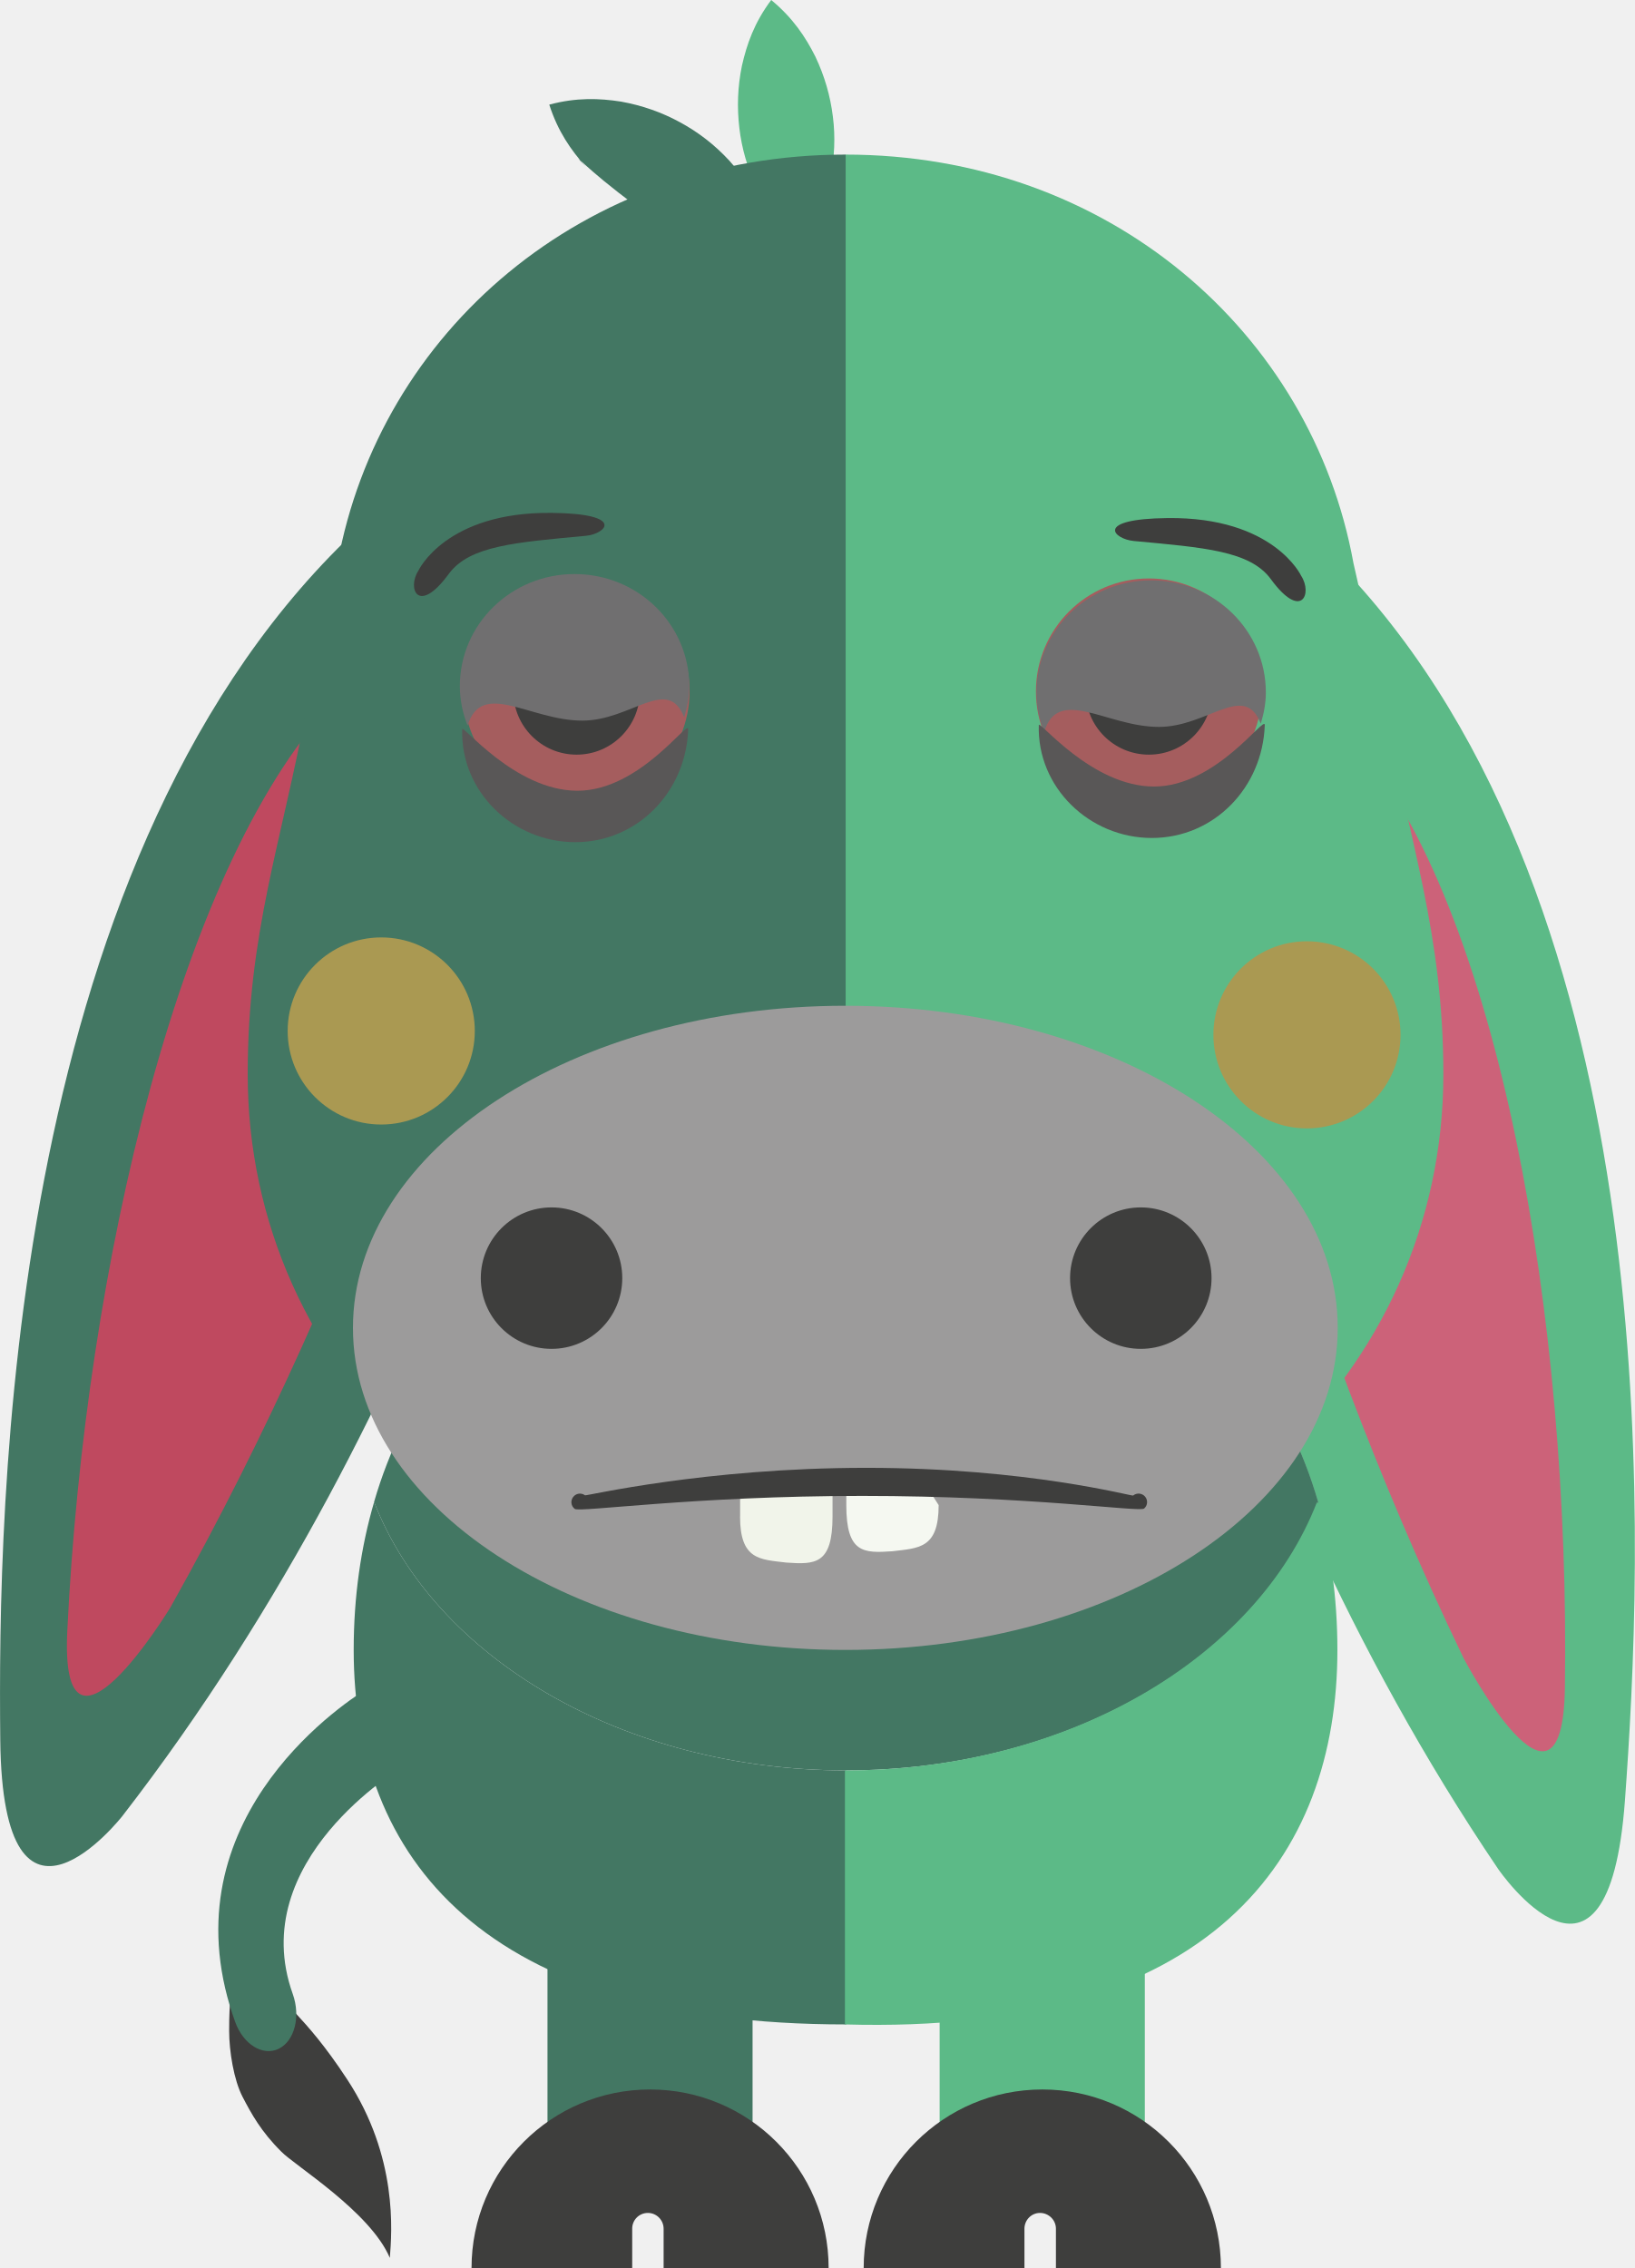
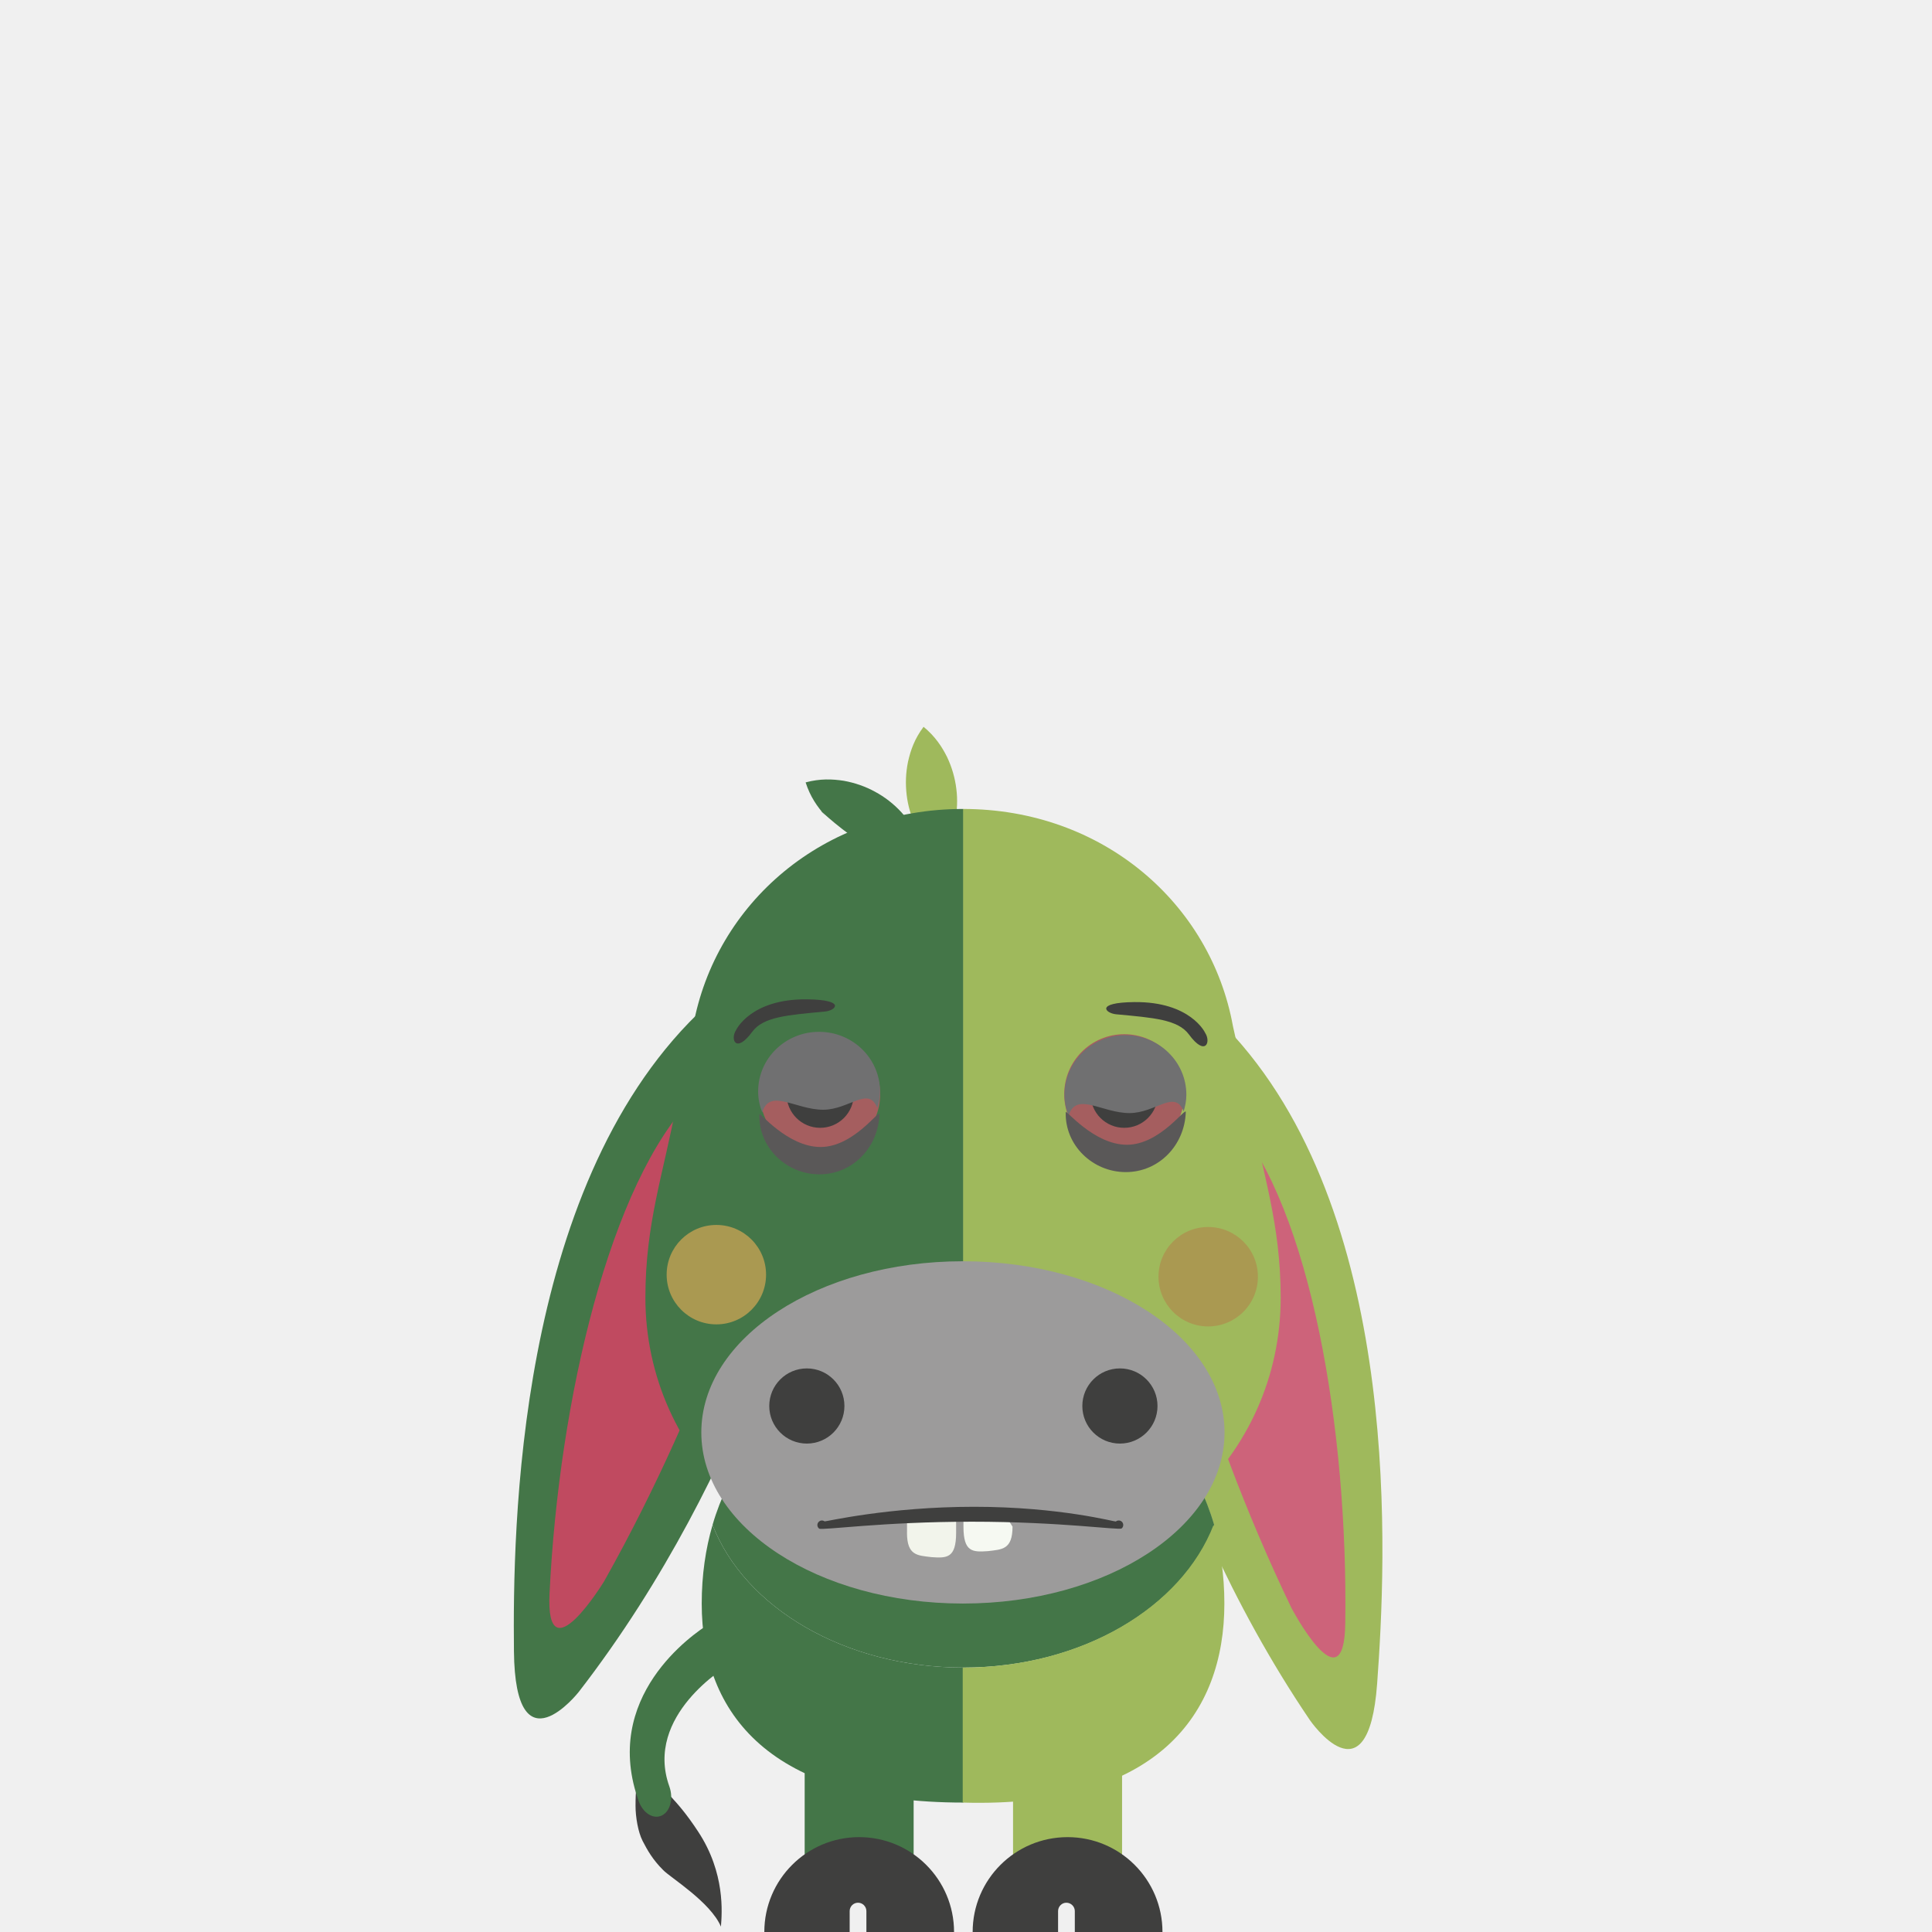
- <svg xmlns="http://www.w3.org/2000/svg" version="1.1" id="Layer_1" x="0px" y="0px" width="48.557px" height="67.371px" viewBox="0 0 48.557 67.371" enable-background="new 0 0 48.557 67.371" xml:space="preserve">
-   <g>
-     <g>
-       <g>
-         <g>
-           <path fill="#5CBA87" d="M33.262,27.962c0,0,2.34,14.425,11.236,27.558c0,0,3.266,4.765,3.764-2.033      c0.498-6.801,1.486-25.706-7.997-36.202L33.262,27.962z" />
-         </g>
-       </g>
-       <g>
-         <g>
-           <path fill="#CC6279" d="M36.167,28.486c0,0,1.982,9.717,7.302,20.768c0,0,2.945,5.597,3.01,0.873      c0.159-10.851-1.929-23.155-6.304-28.199L36.167,28.486z" />
-         </g>
-       </g>
-     </g>
-   </g>
-   <g>
-     <g>
-       <g>
-         <g>
-           <path fill="#437763" d="M16.586,27.151c0,0-3.244,14.248-12.951,26.794c0,0-3.558,4.55-3.627-2.264      c-0.069-6.82,0.137-25.75,10.262-35.628L16.586,27.151z" />
-         </g>
-       </g>
-       <g>
-         <g>
-           <path fill="#BF495F" d="M13.654,27.491c0,0-2.592,9.572-8.597,20.264c0,0-3.292,5.403-3.058,0.684      c0.527-10.838,3.385-22.987,8.066-27.746L13.654,27.491z" />
+ <svg xmlns="http://www.w3.org/2000/svg" version="1.1" id="Layer_1" x="0px" y="0px" width="108px" height="108px" viewBox="0 0 108 108" enable-background="new 0 0 108 108" xml:space="preserve">
+   <g>
+     <g>
+       <g>
+         <g>
+           <path fill="#9FB95C" d="M61.983,68.591c0,0,2.34,14.425,11.236,27.558c0,0,3.266,4.766,3.764-2.033      c0.498-6.801,1.486-25.705-7.997-36.201L61.983,68.591z" />
+         </g>
+       </g>
+       <g>
+         <g>
+           <path fill="#CD637A" d="M64.889,69.115c0,0,1.981,9.717,7.302,20.768c0,0,2.945,5.598,3.01,0.873      c0.159-10.852-1.929-23.154-6.304-28.199L64.889,69.115z" />
+         </g>
+       </g>
+     </g>
+   </g>
+   <g>
+     <g>
+       <g>
+         <g>
+           <path fill="#447648" d="M45.308,67.779c0,0-3.244,14.248-12.951,26.795c0,0-3.558,4.55-3.627-2.264      c-0.069-6.82,0.137-25.75,10.262-35.629L45.308,67.779z" />
+         </g>
+       </g>
+       <g>
+         <g>
+           <path fill="#C04A60" d="M42.375,68.12c0,0-2.592,9.571-8.597,20.264c0,0-3.292,5.403-3.058,0.685      c0.526-10.838,3.385-22.987,8.065-27.746L42.375,68.12z" />
        </g>
      </g>
    </g>
  </g>
  <g>
    <g>
      <g>
        <g opacity="0.39">
          <g>
-             <path fill="#C6CCD6" d="M25.132,52.589c6.635,0,12.231-3.363,14.018-7.974c-1.787-6.161-7.383-9.528-14.018-9.528       c-6.64,0-12.234,3.367-14.021,9.528C12.898,49.226,18.494,52.589,25.132,52.589z" />
-           </g>
-         </g>
-         <g>
-           <g>
-             <path fill="#437763" d="M25.132,52.589c6.635,0,12.231-3.363,14.018-7.974c-1.787-6.161-7.383-9.528-14.018-9.528       c-6.64,0-12.234,3.367-14.021,9.528C12.898,49.226,18.494,52.589,25.132,52.589z" />
-           </g>
-         </g>
-         <g>
-           <g>
-             <path fill="#437763" d="M11.112,44.616c-0.391,1.337-0.607,2.803-0.607,4.396c0,6.142,3.799,11.124,14.628,11.124v-7.546       C18.494,52.589,12.898,49.226,11.112,44.616z" />
-           </g>
-         </g>
-         <g>
-           <g>
-             <path fill="#5CBA87" d="M39.117,44.616c0.389,1.337,0.605,2.803,0.605,4.396c0,6.142-3.715,11.437-14.627,11.124v-7.546       C31.734,52.589,37.33,49.226,39.117,44.616z" />
-           </g>
-         </g>
-       </g>
-     </g>
-     <g>
-       <g>
-         <g>
-           <rect x="16.261" y="56.247" fill="#437763" width="6.091" height="8.398" />
-         </g>
-       </g>
-       <g>
-         <g>
-           <rect x="27.908" y="56.247" fill="#5CBA87" width="6.094" height="8.398" />
-         </g>
-       </g>
-       <g>
-         <g>
-           <g>
-             <path fill="#3E3E3D" d="M19.244,65.735c0.256,0,0.466,0.212,0.466,0.469v1.167h4.901c0-2.929-2.375-5.303-5.304-5.303       c-2.928,0-5.302,2.374-5.302,5.303h4.772v-1.167C18.776,65.943,18.983,65.735,19.244,65.735z" />
-           </g>
-         </g>
-       </g>
-       <g>
-         <g>
-           <g>
-             <path fill="#3E3E3D" d="M30.889,65.735c0.26,0,0.473,0.212,0.473,0.469v1.167h4.9c0-2.929-2.375-5.303-5.303-5.303       c-2.932,0-5.307,2.374-5.307,5.303h4.775v-1.167C30.428,65.943,30.635,65.735,30.889,65.735z" />
-           </g>
-         </g>
-       </g>
-     </g>
-   </g>
-   <g>
-     <g>
-       <g>
-         <g>
-           <path fill="#437763" d="M16.314,3.108c0.812-0.217,1.49-0.189,2.13-0.09c0.632,0.114,1.216,0.32,1.751,0.613      c0.534,0.288,1.024,0.663,1.461,1.135c0.432,0.481,0.823,1.037,1.08,1.842c-0.814,0.221-1.495,0.193-2.133,0.094      c-0.632-0.112-1.212-0.321-1.747-0.615c-1.422-1.035-2.061-1.791-1.462-1.14C16.964,4.465,16.571,3.909,16.314,3.108z" />
-         </g>
-       </g>
-       <g>
-         <g>
-           <path fill="#5CBA87" d="M22.906,0c0.648,0.535,1.021,1.104,1.311,1.681c0.277,0.583,0.445,1.176,0.52,1.78      c0.078,0.603,0.051,1.223-0.078,1.853c-0.141,0.63-0.365,1.272-0.871,1.947c-0.652-0.536-1.027-1.102-1.313-1.683      c-0.276-0.581-0.446-1.175-0.516-1.779c-0.071-0.605-0.053-1.221,0.078-1.851C22.181,1.316,22.401,0.674,22.906,0z" />
-         </g>
-       </g>
-     </g>
-     <g>
-       <g>
-         <g>
-           <path fill="#5CBA87" d="M41.127,21.053c-0.27-1.448-0.928-4.324-0.928-4.324C38.957,9.882,32.928,4.592,25.108,4.592v43.346      c10.326,0,17.761-7.175,17.761-16.026C42.869,27.717,41.861,25.025,41.127,21.053z" />
-         </g>
-       </g>
-       <g>
-         <g>
-           <g>
-             <path fill="#437763" d="M9.102,21.053c0.268-1.448,0.925-4.324,0.925-4.324c1.244-6.847,7.272-12.137,15.09-12.137v43.346       c-10.322,0-17.76-7.175-17.76-16.026C7.356,27.717,8.365,25.025,9.102,21.053z" />
-           </g>
-         </g>
-       </g>
-     </g>
-     <g>
-       <g>
-         <path fill="#9C9B9B" d="M39.732,39.445c0,5.284-6.549,9.566-14.625,9.566c-8.077,0-14.624-4.282-14.624-9.566     c0-5.287,6.548-9.569,14.624-9.569S39.732,34.158,39.732,39.445z" />
-       </g>
-     </g>
-     <g>
-       <g>
-         <g>
-           <circle fill="#3E3E3D" cx="16.381" cy="37.967" r="2.101" />
-         </g>
-       </g>
-       <g>
-         <g>
-           <circle fill="#3E3E3D" cx="33.883" cy="37.967" r="2.101" />
-         </g>
-       </g>
-     </g>
-     <g>
-       <g>
-         <g>
-           <circle fill="#A55D5E" cx="17.126" cy="20.538" r="3.355" />
-         </g>
-       </g>
-     </g>
-     <g>
-       <g>
-         <g>
-           <circle fill="#A55D5E" cx="34.123" cy="20.538" r="3.355" />
-         </g>
-       </g>
-     </g>
-     <g>
-       <g>
-         <g>
-           <circle fill="#3E3E3D" cx="34.123" cy="20.538" r="1.879" />
-         </g>
-       </g>
-     </g>
-     <g>
-       <g>
-         <circle fill="#FFFFFF" cx="17.872" cy="20.096" r="0.664" />
-       </g>
-     </g>
-     <g>
-       <g>
-         <circle fill="#FFFFFF" cx="35.096" cy="20.147" r="0.664" />
-       </g>
-     </g>
-     <g>
-       <g>
-         <g>
-           <path fill="#F1F4EA" d="M21.98,45.046c0,1.298,0.595,1.275,1.372,1.37l0,0c0.858,0.06,1.375,0.062,1.375-1.37v-0.874      c0,0.147-2.745-0.204-2.745-0.204v1.078H21.98z" />
-         </g>
-       </g>
-       <g>
-         <g>
-           <path fill="#F5F8F1" d="M27.879,44.709c0,1.299-0.596,1.275-1.373,1.371l0,0c-0.859,0.059-1.37,0.062-1.37-1.371v-0.873      c0,0.146,2.485,0.471,2.485,0.471L27.879,44.709L27.879,44.709z" />
-         </g>
-       </g>
-     </g>
-     <g>
-       <g>
-         <g>
-           <circle fill="#3E3E3D" cx="17.126" cy="20.538" r="1.879" />
-         </g>
-       </g>
-     </g>
-   </g>
-   <g>
-     <g>
-       <g>
-         <path fill="#3E3E3D" d="M11.578,67.07c0.062-0.768,0.245-2.999-1.266-5.301c-0.664-1.014-1.157-1.56-1.532-1.967     c-0.383-0.402-1.251-1.107-1.839-1.344c-0.066,0.769-0.137,0.909-0.135,1.871c0,0.6,0.138,1.453,0.397,1.955     c0.261,0.502,0.551,1.035,1.15,1.628C8.736,64.316,10.997,65.696,11.578,67.07z" />
-       </g>
-     </g>
-     <g>
-       <g>
-         <g>
-           <path fill="#437763" d="M6.688,59.062c0.076,0.324,0.173,0.655,0.295,0.995c0.241,0.671,0.82,1.03,1.292,0.803      c0.473-0.228,0.66-0.955,0.421-1.626c-1.425-3.972,3.224-6.725,3.27-6.752c0.457-0.266,0.614-1.013,0.343-1.669      c-0.268-0.657-0.857-0.972-1.315-0.706C10.752,50.248,5.382,53.449,6.688,59.062z" />
-         </g>
-       </g>
-     </g>
-   </g>
-   <circle fill="#AA9952" cx="11.323" cy="30.625" r="2.779" />
-   <path fill="#AA9952" d="M41.597,30.739c0,1.535-1.242,2.78-2.783,2.78c-1.533,0-2.775-1.245-2.775-2.78  c0-1.534,1.242-2.778,2.775-2.778C40.354,27.961,41.597,29.205,41.597,30.739z" />
-   <path fill="#3E3E3D" d="M12.427,16.951c0,0,0.809-1.751,3.965-1.716c2.216,0.025,1.6,0.626,1.008,0.681  c-2.091,0.197-3.454,0.291-4.072,1.133C12.418,18.292,12.083,17.479,12.427,16.951z" />
-   <path fill="#3E3E3D" d="M38.646,17.105c0,0-0.809-1.751-3.965-1.716c-2.217,0.025-1.6,0.626-1.008,0.681  c2.09,0.196,3.455,0.291,4.072,1.133C38.654,18.446,38.99,17.634,38.646,17.105z" />
-   <g>
-     <g>
-       <g>
-         <path fill="#595757" d="M17.15,23.489c1.854,0,3.301-2.146,3.29-1.827c-0.062,1.853-1.502,3.355-3.355,3.355     s-3.413-1.503-3.357-3.355C13.732,21.5,15.297,23.489,17.15,23.489z" />
-       </g>
-     </g>
-   </g>
-   <g>
-     <g>
-       <g>
-         <path fill="#3E3E3D" d="M25.604,44.436c-4.983,0-8.388,0.496-8.533,0.386c-0.112-0.084-0.133-0.241-0.049-0.352     c0.084-0.113,0.241-0.135,0.354-0.052c0.033,0.026,3.545-0.816,8.354-0.816c4.799,0,7.893,0.851,7.925,0.823     c0.106-0.088,0.267-0.074,0.356,0.033s0.075,0.266-0.031,0.354C33.843,44.924,30.595,44.436,25.604,44.436z" />
-       </g>
-     </g>
-   </g>
-   <path fill="#706F70" d="M34.42,21.593c1.457,0,2.539-1.351,3.026-0.096c0.09-0.297,0.151-0.605,0.151-0.928  c0-1.84-1.525-3.33-3.408-3.33c-1.881,0-3.405,1.49-3.405,3.33c0,0.415,0.087,0.809,0.229,1.175  C31.426,20.361,32.871,21.593,34.42,21.593z" />
-   <path fill="#706F70" d="M17.295,21.406c1.457,0,2.539-1.351,3.026-0.096c0.09-0.297,0.151-0.605,0.151-0.928  c0-1.84-1.525-3.33-3.408-3.33c-1.882,0-3.406,1.49-3.406,3.33c0,0.415,0.086,0.809,0.23,1.175  C14.301,20.174,15.746,21.406,17.295,21.406z" />
-   <g>
-     <g>
-       <g>
-         <path fill="#595757" d="M34.275,23.364c1.854,0,3.301-2.146,3.29-1.827c-0.062,1.853-1.502,3.355-3.355,3.355     s-3.413-1.503-3.357-3.355C30.857,21.375,32.422,23.364,34.275,23.364z" />
+             <path fill="#C6CCD6" d="M53.854,93.218c6.635,0,12.23-3.362,14.018-7.974c-1.787-6.161-7.383-9.528-14.018-9.528       c-6.64,0-12.234,3.367-14.021,9.528C41.619,89.855,47.216,93.218,53.854,93.218z" />
+           </g>
+         </g>
+         <g>
+           <g>
+             <path fill="#447648" d="M53.854,93.218c6.635,0,12.23-3.362,14.018-7.974c-1.787-6.161-7.383-9.528-14.018-9.528       c-6.64,0-12.234,3.367-14.021,9.528C41.619,89.855,47.216,93.218,53.854,93.218z" />
+           </g>
+         </g>
+         <g>
+           <g>
+             <path fill="#447648" d="M39.833,85.245c-0.391,1.337-0.606,2.803-0.606,4.396c0,6.143,3.799,11.124,14.628,11.124v-7.546       C47.216,93.218,41.619,89.855,39.833,85.245z" />
+           </g>
+         </g>
+         <g>
+           <g>
+             <path fill="#9FB95C" d="M67.839,85.245c0.389,1.337,0.604,2.803,0.604,4.396c0,6.143-3.715,11.438-14.627,11.124v-7.546       C60.455,93.218,66.052,89.855,67.839,85.245z" />
+           </g>
+         </g>
+       </g>
+     </g>
+     <g>
+       <g>
+         <g>
+           <rect x="44.982" y="96.876" fill="#447648" width="6.091" height="8.397" />
+         </g>
+       </g>
+       <g>
+         <g>
+           <rect x="56.63" y="96.876" fill="#9FB95C" width="6.094" height="8.397" />
+         </g>
+       </g>
+       <g>
+         <g>
+           <g>
+             <path fill="#3F3F3E" d="M47.966,106.363c0.256,0,0.466,0.213,0.466,0.47V108h4.9c0-2.93-2.375-5.303-5.304-5.303       c-2.928,0-5.302,2.373-5.302,5.303h4.771v-1.167C47.497,106.572,47.704,106.363,47.966,106.363z" />
+           </g>
+         </g>
+       </g>
+       <g>
+         <g>
+           <g>
+             <path fill="#3F3F3E" d="M59.61,106.363c0.26,0,0.473,0.213,0.473,0.47V108h4.9c0-2.93-2.375-5.303-5.303-5.303       c-2.933,0-5.308,2.373-5.308,5.303h4.775v-1.167C59.149,106.572,59.356,106.363,59.61,106.363z" />
+           </g>
+         </g>
+       </g>
+     </g>
+   </g>
+   <g>
+     <g>
+       <g>
+         <g>
+           <path fill="#447648" d="M45.035,43.736c0.812-0.217,1.49-0.188,2.13-0.09c0.633,0.114,1.217,0.32,1.751,0.613      c0.534,0.288,1.024,0.663,1.462,1.135c0.432,0.481,0.822,1.037,1.079,1.842c-0.813,0.222-1.494,0.193-2.133,0.095      c-0.632-0.112-1.212-0.321-1.747-0.615c-1.422-1.035-2.061-1.791-1.462-1.14C45.686,45.094,45.292,44.538,45.035,43.736z" />
+         </g>
+       </g>
+       <g>
+         <g>
+           <path fill="#9FB95C" d="M51.628,40.629c0.647,0.535,1.021,1.104,1.311,1.682c0.277,0.582,0.445,1.176,0.52,1.779      c0.078,0.604,0.052,1.223-0.077,1.854c-0.142,0.629-0.365,1.271-0.871,1.946c-0.652-0.536-1.027-1.102-1.313-1.683      c-0.275-0.581-0.446-1.176-0.516-1.779c-0.071-0.605-0.053-1.221,0.078-1.851C50.902,41.945,51.122,41.303,51.628,40.629z" />
+         </g>
+       </g>
+     </g>
+     <g>
+       <g>
+         <g>
+           <path fill="#9FB95C" d="M69.849,61.682c-0.271-1.447-0.928-4.324-0.928-4.324c-1.242-6.847-7.271-12.137-15.092-12.137v43.346      c10.326,0,17.762-7.174,17.762-16.025C71.591,68.346,70.582,65.654,69.849,61.682z" />
+         </g>
+       </g>
+       <g>
+         <g>
+           <g>
+             <path fill="#447648" d="M37.823,61.682c0.269-1.447,0.925-4.324,0.925-4.324c1.244-6.847,7.272-12.137,15.091-12.137v43.346       c-10.322,0-17.761-7.174-17.761-16.025C36.077,68.346,37.087,65.654,37.823,61.682z" />
+           </g>
+         </g>
+       </g>
+     </g>
+     <g>
+       <g>
+         <path fill="#9C9B9B" d="M68.453,80.074c0,5.283-6.549,9.565-14.625,9.565c-8.077,0-14.624-4.282-14.624-9.565     c0-5.287,6.549-9.569,14.624-9.569C61.904,70.505,68.453,74.787,68.453,80.074z" />
+       </g>
+     </g>
+     <g>
+       <g>
+         <g>
+           <circle fill="#3F3F3E" cx="45.103" cy="78.596" r="2.101" />
+         </g>
+       </g>
+       <g>
+         <g>
+           <circle fill="#3F3F3E" cx="62.604" cy="78.596" r="2.101" />
+         </g>
+       </g>
+     </g>
+     <g>
+       <g>
+         <g>
+           <circle fill="#A55E5F" cx="45.848" cy="61.167" r="3.354" />
+         </g>
+       </g>
+     </g>
+     <g>
+       <g>
+         <g>
+           <circle fill="#A55E5F" cx="62.845" cy="61.167" r="3.354" />
+         </g>
+       </g>
+     </g>
+     <g>
+       <g>
+         <g>
+           <circle fill="#3F3F3E" cx="62.845" cy="61.167" r="1.879" />
+         </g>
+       </g>
+     </g>
+     <g>
+       <g>
+         <circle fill="#FFFFFF" cx="46.594" cy="60.725" r="0.664" />
+       </g>
+     </g>
+     <g>
+       <g>
+         <circle fill="#FFFFFF" cx="63.817" cy="60.775" r="0.664" />
+       </g>
+     </g>
+     <g>
+       <g>
+         <g>
+           <path fill="#F2F4EB" d="M50.701,85.675c0,1.298,0.596,1.274,1.372,1.37l0,0c0.858,0.061,1.375,0.062,1.375-1.37v-0.874      c0,0.146-2.745-0.204-2.745-0.204v1.078H50.701z" />
+         </g>
+       </g>
+       <g>
+         <g>
+           <path fill="#F6F9F2" d="M56.601,85.338c0,1.299-0.596,1.275-1.373,1.371l0,0c-0.859,0.059-1.37,0.062-1.37-1.371v-0.873      c0,0.146,2.485,0.471,2.485,0.471L56.601,85.338L56.601,85.338z" />
+         </g>
+       </g>
+     </g>
+     <g>
+       <g>
+         <g>
+           <circle fill="#3F3F3E" cx="45.848" cy="61.167" r="1.879" />
+         </g>
+       </g>
+     </g>
+   </g>
+   <g>
+     <g>
+       <g>
+         <path fill="#3F3F3E" d="M40.3,107.699c0.062-0.769,0.245-3-1.267-5.301c-0.664-1.015-1.157-1.561-1.532-1.968     c-0.383-0.401-1.251-1.106-1.839-1.344c-0.065,0.769-0.137,0.909-0.135,1.871c0,0.601,0.138,1.453,0.397,1.955     c0.261,0.502,0.551,1.034,1.149,1.628C37.457,104.945,39.719,106.324,40.3,107.699z" />
+       </g>
+     </g>
+     <g>
+       <g>
+         <g>
+           <path fill="#447648" d="M35.409,99.691c0.076,0.323,0.173,0.654,0.295,0.994c0.241,0.672,0.82,1.03,1.292,0.803      c0.474-0.228,0.66-0.955,0.421-1.625c-1.425-3.973,3.225-6.726,3.271-6.752c0.457-0.267,0.614-1.014,0.343-1.67      c-0.268-0.656-0.856-0.972-1.314-0.705C39.474,90.877,34.104,94.078,35.409,99.691z" />
+         </g>
+       </g>
+     </g>
+   </g>
+   <circle fill="#AA9951" cx="40.045" cy="71.254" r="2.779" />
+   <path fill="#AA9951" d="M70.318,71.368c0,1.534-1.242,2.78-2.783,2.78c-1.532,0-2.774-1.246-2.774-2.78s1.242-2.778,2.774-2.778  C69.075,68.59,70.318,69.834,70.318,71.368z" />
+   <path fill="#3F3F3E" d="M41.148,57.58c0,0,0.809-1.751,3.965-1.717c2.216,0.025,1.601,0.627,1.008,0.682  c-2.091,0.197-3.454,0.291-4.071,1.133C41.14,58.921,40.805,58.107,41.148,57.58z" />
+   <path fill="#3F3F3E" d="M67.367,57.734c0,0-0.809-1.752-3.965-1.717c-2.217,0.025-1.6,0.627-1.008,0.682  c2.09,0.195,3.455,0.291,4.072,1.133C67.375,59.074,67.712,58.263,67.367,57.734z" />
+   <g>
+     <g>
+       <g>
+         <path fill="#5A5858" d="M45.871,64.118c1.854,0,3.302-2.146,3.29-1.827c-0.062,1.854-1.502,3.355-3.354,3.355     c-1.854,0-3.413-1.504-3.357-3.355C42.453,62.129,44.019,64.118,45.871,64.118z" />
+       </g>
+     </g>
+   </g>
+   <g>
+     <g>
+       <g>
+         <path fill="#3F3F3E" d="M54.325,85.064c-4.982,0-8.388,0.496-8.533,0.387c-0.111-0.084-0.133-0.241-0.049-0.352     c0.084-0.113,0.241-0.136,0.354-0.053c0.033,0.025,3.545-0.816,8.354-0.816c4.799,0,7.894,0.852,7.925,0.823     c0.106-0.088,0.268-0.073,0.356,0.033s0.075,0.267-0.031,0.354C62.564,85.553,59.316,85.064,54.325,85.064z" />
+       </g>
+     </g>
+   </g>
+   <path fill="#707071" d="M63.142,62.222c1.457,0,2.539-1.351,3.025-0.096c0.091-0.297,0.151-0.604,0.151-0.929  c0-1.84-1.525-3.329-3.408-3.329c-1.881,0-3.404,1.489-3.404,3.329c0,0.416,0.087,0.81,0.229,1.176  C60.147,60.99,61.593,62.222,63.142,62.222z" />
+   <path fill="#707071" d="M46.017,62.035c1.457,0,2.539-1.352,3.025-0.096c0.091-0.297,0.151-0.605,0.151-0.929  c0-1.84-1.525-3.33-3.408-3.33c-1.882,0-3.405,1.49-3.405,3.33c0,0.415,0.086,0.81,0.229,1.175  C43.022,60.803,44.468,62.035,46.017,62.035z" />
+   <g>
+     <g>
+       <g>
+         <path fill="#5A5858" d="M62.996,63.993c1.854,0,3.302-2.146,3.29-1.827c-0.062,1.854-1.502,3.355-3.354,3.355     c-1.854,0-3.413-1.504-3.357-3.355C59.578,62.004,61.144,63.993,62.996,63.993z" />
      </g>
    </g>
  </g>
</svg>
